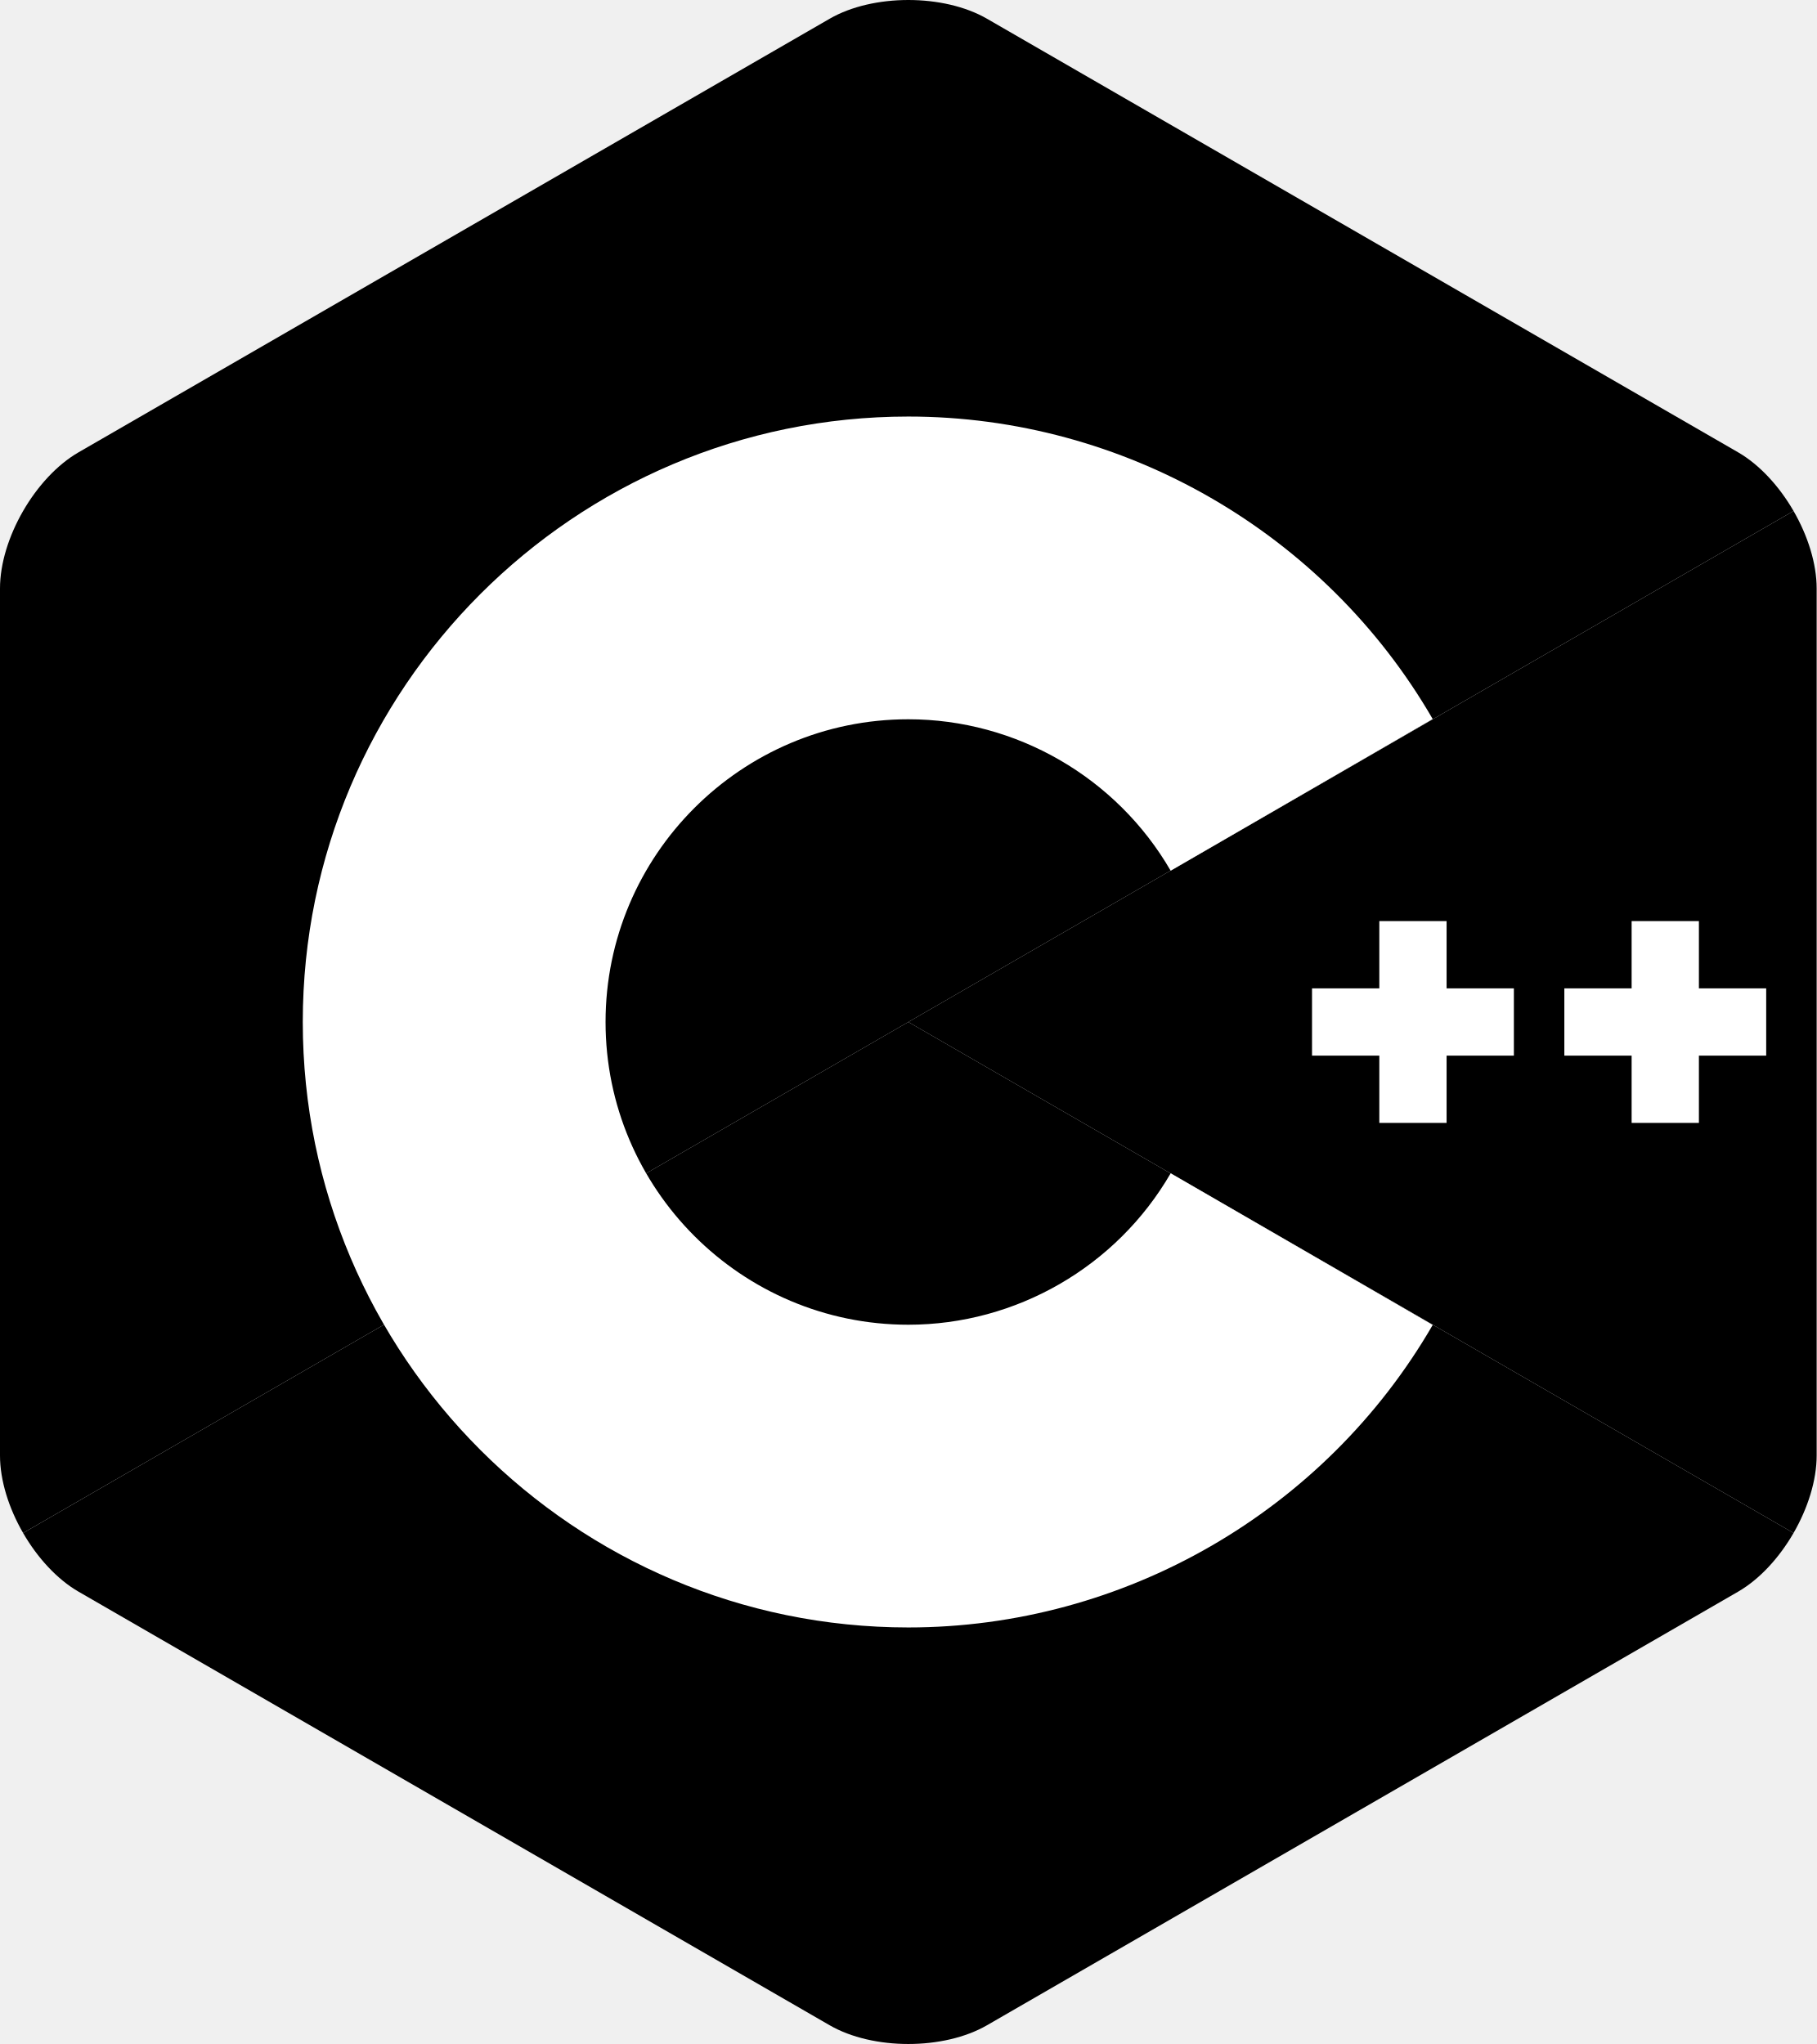
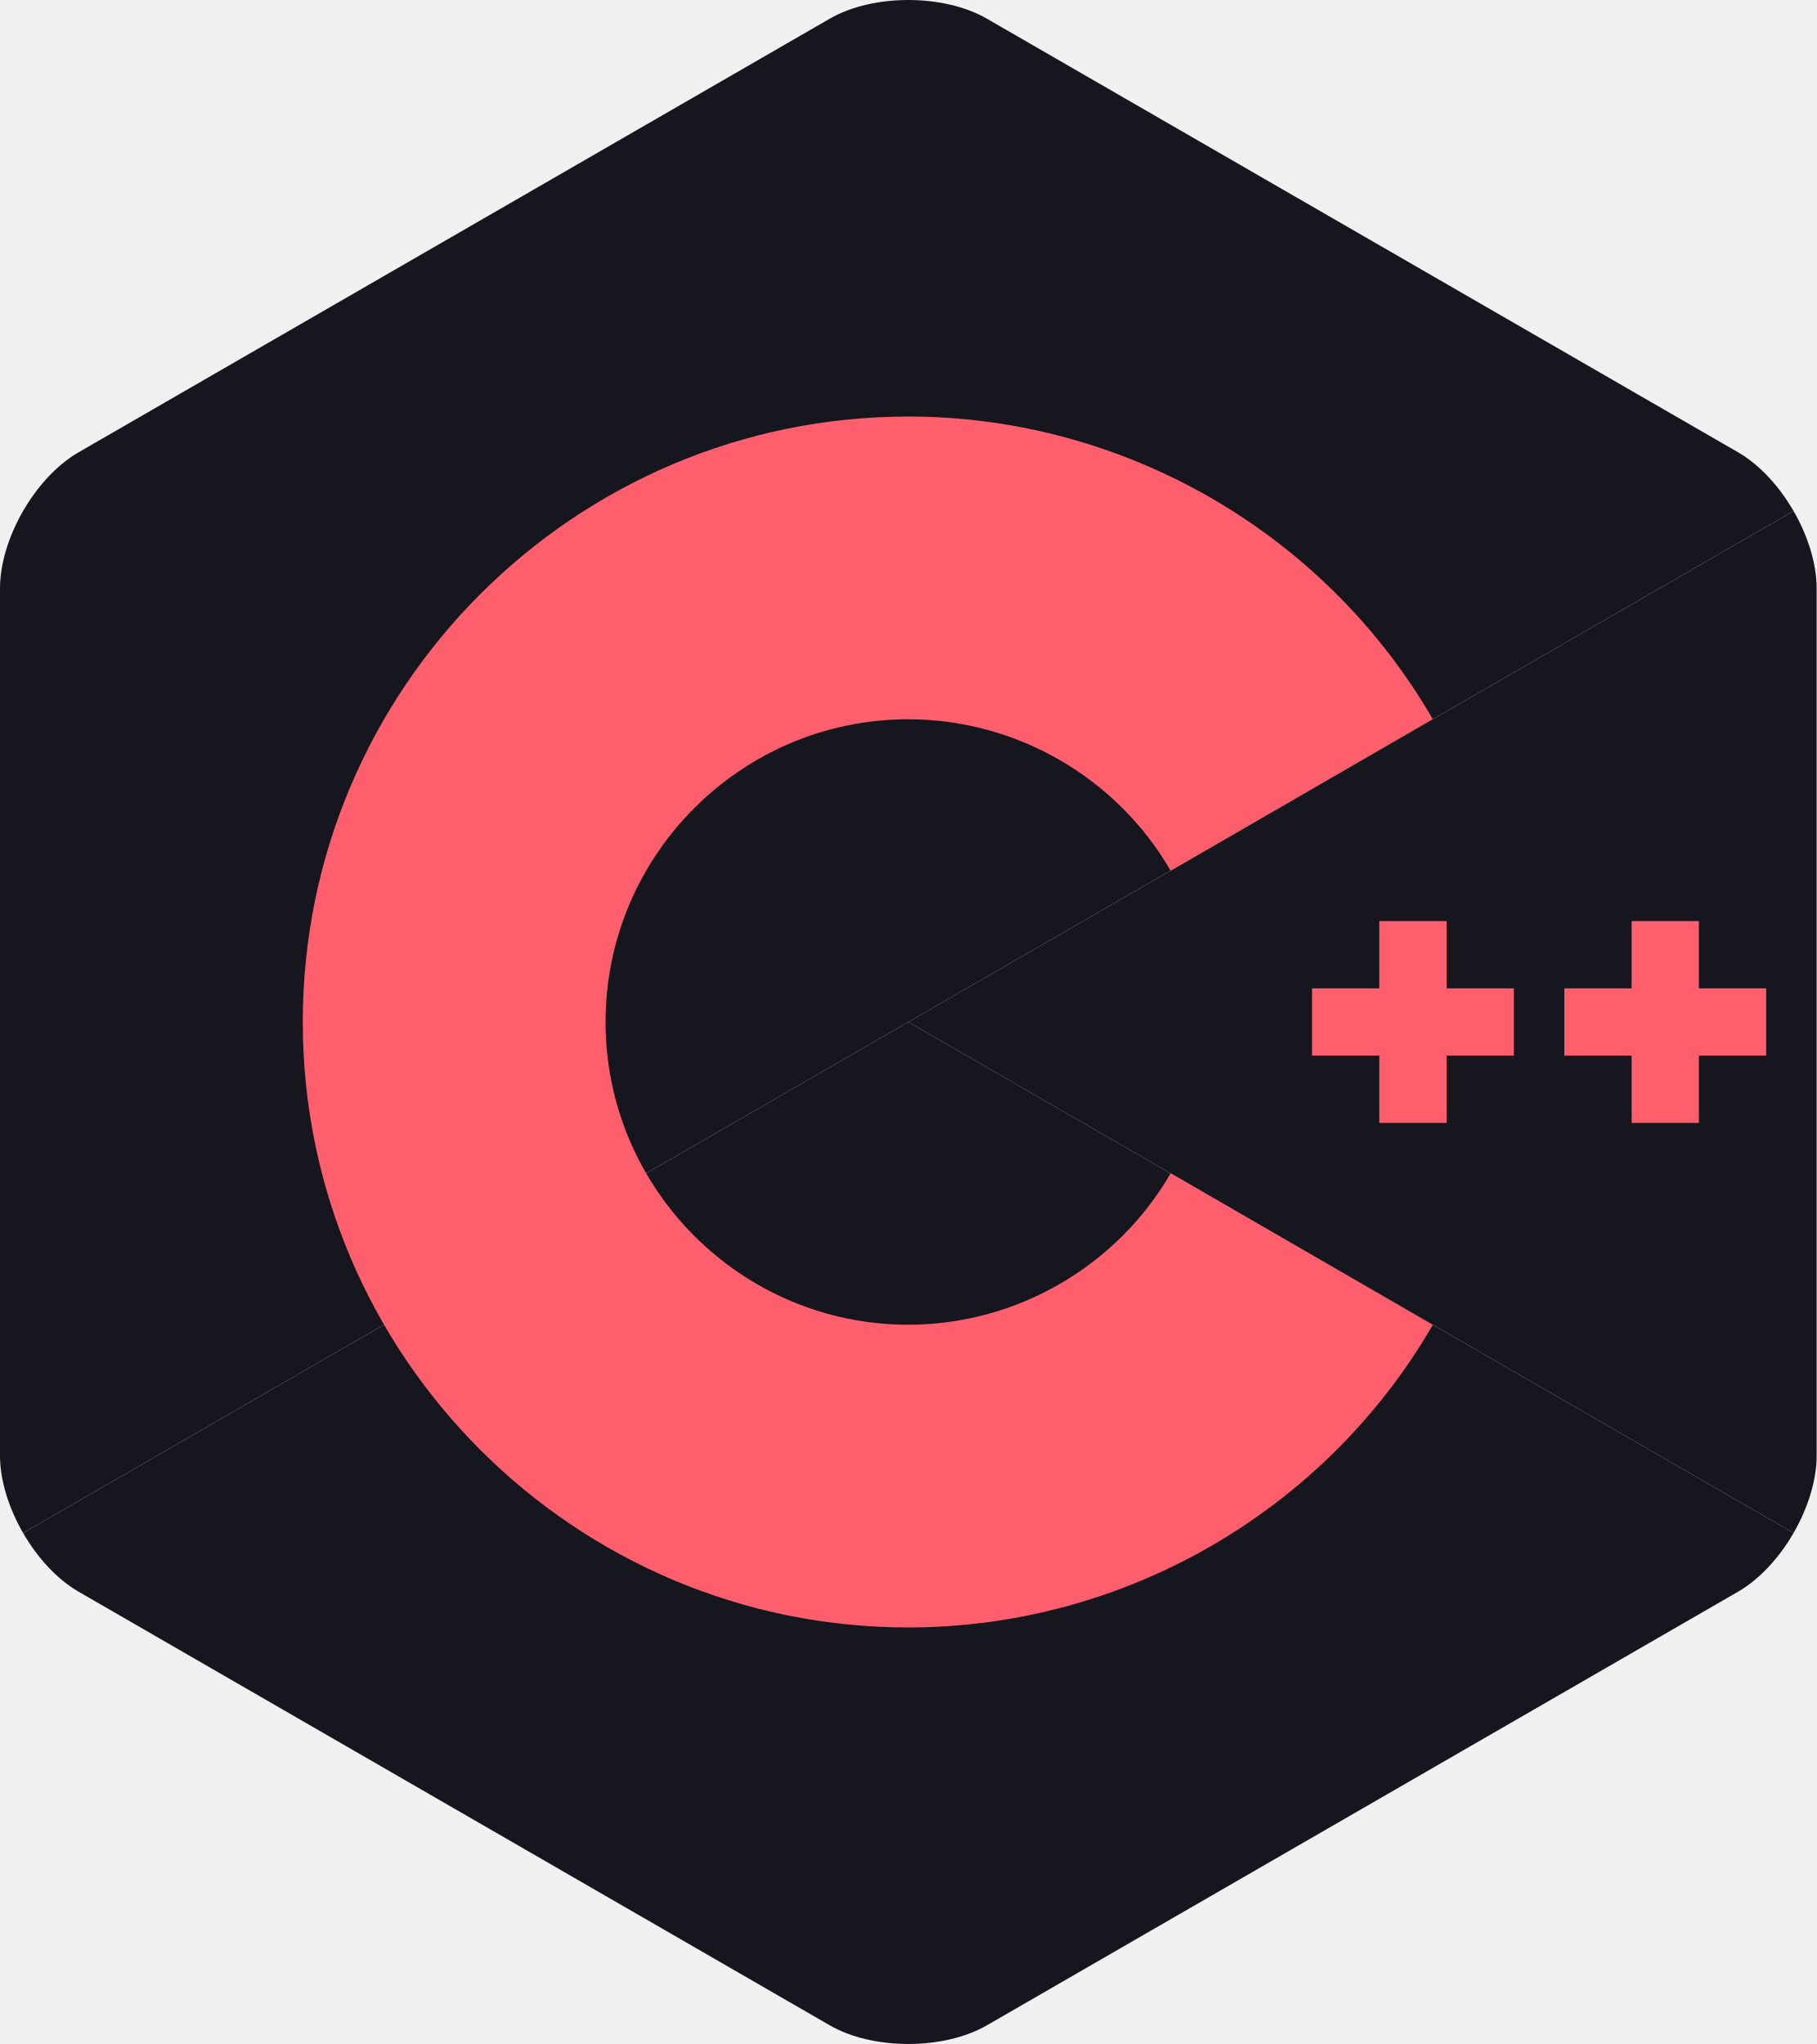
<svg xmlns="http://www.w3.org/2000/svg" version="1.1" id="Layer_1" x="0px" y="0px" width="306px" height="344.35px" viewBox="0 0 306 344.35" enable-background="new 0 0 306 344.35" xml:space="preserve">
-   <path d="M302.107,258.262c2.401-4.159,3.893-8.845,3.893-13.053V99.14c0-4.208-1.49-8.893-3.892-13.052L153,172.175  L302.107,258.262z" />
-   <path d="M166.25,341.193l126.5-73.034c3.644-2.104,6.956-5.737,9.357-9.897L153,172.175L3.893,258.263  c2.401,4.159,5.714,7.793,9.357,9.896l126.5,73.034C147.037,345.401,158.963,345.401,166.25,341.193z" />
-   <path d="M302.108,86.087c-2.402-4.16-5.715-7.793-9.358-9.897L166.25,3.156c-7.287-4.208-19.213-4.208-26.5,0  L13.25,76.19C5.962,80.397,0,90.725,0,99.14v146.069c0,4.208,1.491,8.894,3.893,13.053L153,172.175L302.108,86.087z" />
+   <path d="M302.107,258.262c2.401-4.159,3.893-8.845,3.893-13.053V99.14c0-4.208-1.49-8.893-3.892-13.052L153,172.175  L302.107,258.262z" fill="#16161f" />
+   <path d="M166.25,341.193l126.5-73.034c3.644-2.104,6.956-5.737,9.357-9.897L153,172.175L3.893,258.263  c2.401,4.159,5.714,7.793,9.357,9.896l126.5,73.034C147.037,345.401,158.963,345.401,166.25,341.193z" fill="#16161f" />
+   <path d="M302.108,86.087c-2.402-4.16-5.715-7.793-9.358-9.897L166.25,3.156c-7.287-4.208-19.213-4.208-26.5,0  L13.25,76.19C5.962,80.397,0,90.725,0,99.14v146.069c0,4.208,1.491,8.894,3.893,13.053L153,172.175L302.108,86.087z" fill="#16161f" />
  <g>
-     <path fill="#FFFFFF" d="M153,274.175c-56.243,0-102-45.757-102-102s45.757-102,102-102c36.292,0,70.139,19.53,88.331,50.968   l-44.143,25.544c-9.105-15.736-26.038-25.512-44.188-25.512c-28.122,0-51,22.878-51,51c0,28.121,22.878,51,51,51   c18.152,0,35.085-9.776,44.191-25.515l44.143,25.543C223.142,254.644,189.294,274.175,153,274.175z" />
+     <path fill="#FF5F6D" d="M153,274.175c-56.243,0-102-45.757-102-102s45.757-102,102-102c36.292,0,70.139,19.53,88.331,50.968   l-44.143,25.544c-9.105-15.736-26.038-25.512-44.188-25.512c-28.122,0-51,22.878-51,51c0,28.121,22.878,51,51,51   c18.152,0,35.085-9.776,44.191-25.515l44.143,25.543C223.142,254.644,189.294,274.175,153,274.175z" />
  </g>
  <g>
-     <polygon fill="#FFFFFF" points="255,166.508 243.666,166.508 243.666,155.175 232.334,155.175 232.334,166.508 221,166.508    221,177.841 232.334,177.841 232.334,189.175 243.666,189.175 243.666,177.841 255,177.841  " />
+     <polygon fill="#FF5F6D" points="255,166.508 243.666,166.508 243.666,155.175 232.334,155.175 232.334,166.508 221,166.508    221,177.841 232.334,177.841 232.334,189.175 243.666,189.175 243.666,177.841 255,177.841  " />
  </g>
  <g>
-     <polygon fill="#FFFFFF" points="297.5,166.508 286.166,166.508 286.166,155.175 274.834,155.175 274.834,166.508 263.5,166.508    263.5,177.841 274.834,177.841 274.834,189.175 286.166,189.175 286.166,177.841 297.5,177.841  " />
+     <polygon fill="#FF5F6D" points="297.5,166.508 286.166,166.508 286.166,155.175 274.834,155.175 274.834,166.508 263.5,166.508    263.5,177.841 274.834,177.841 274.834,189.175 286.166,189.175 286.166,177.841 297.5,177.841  " />
  </g>
</svg>
